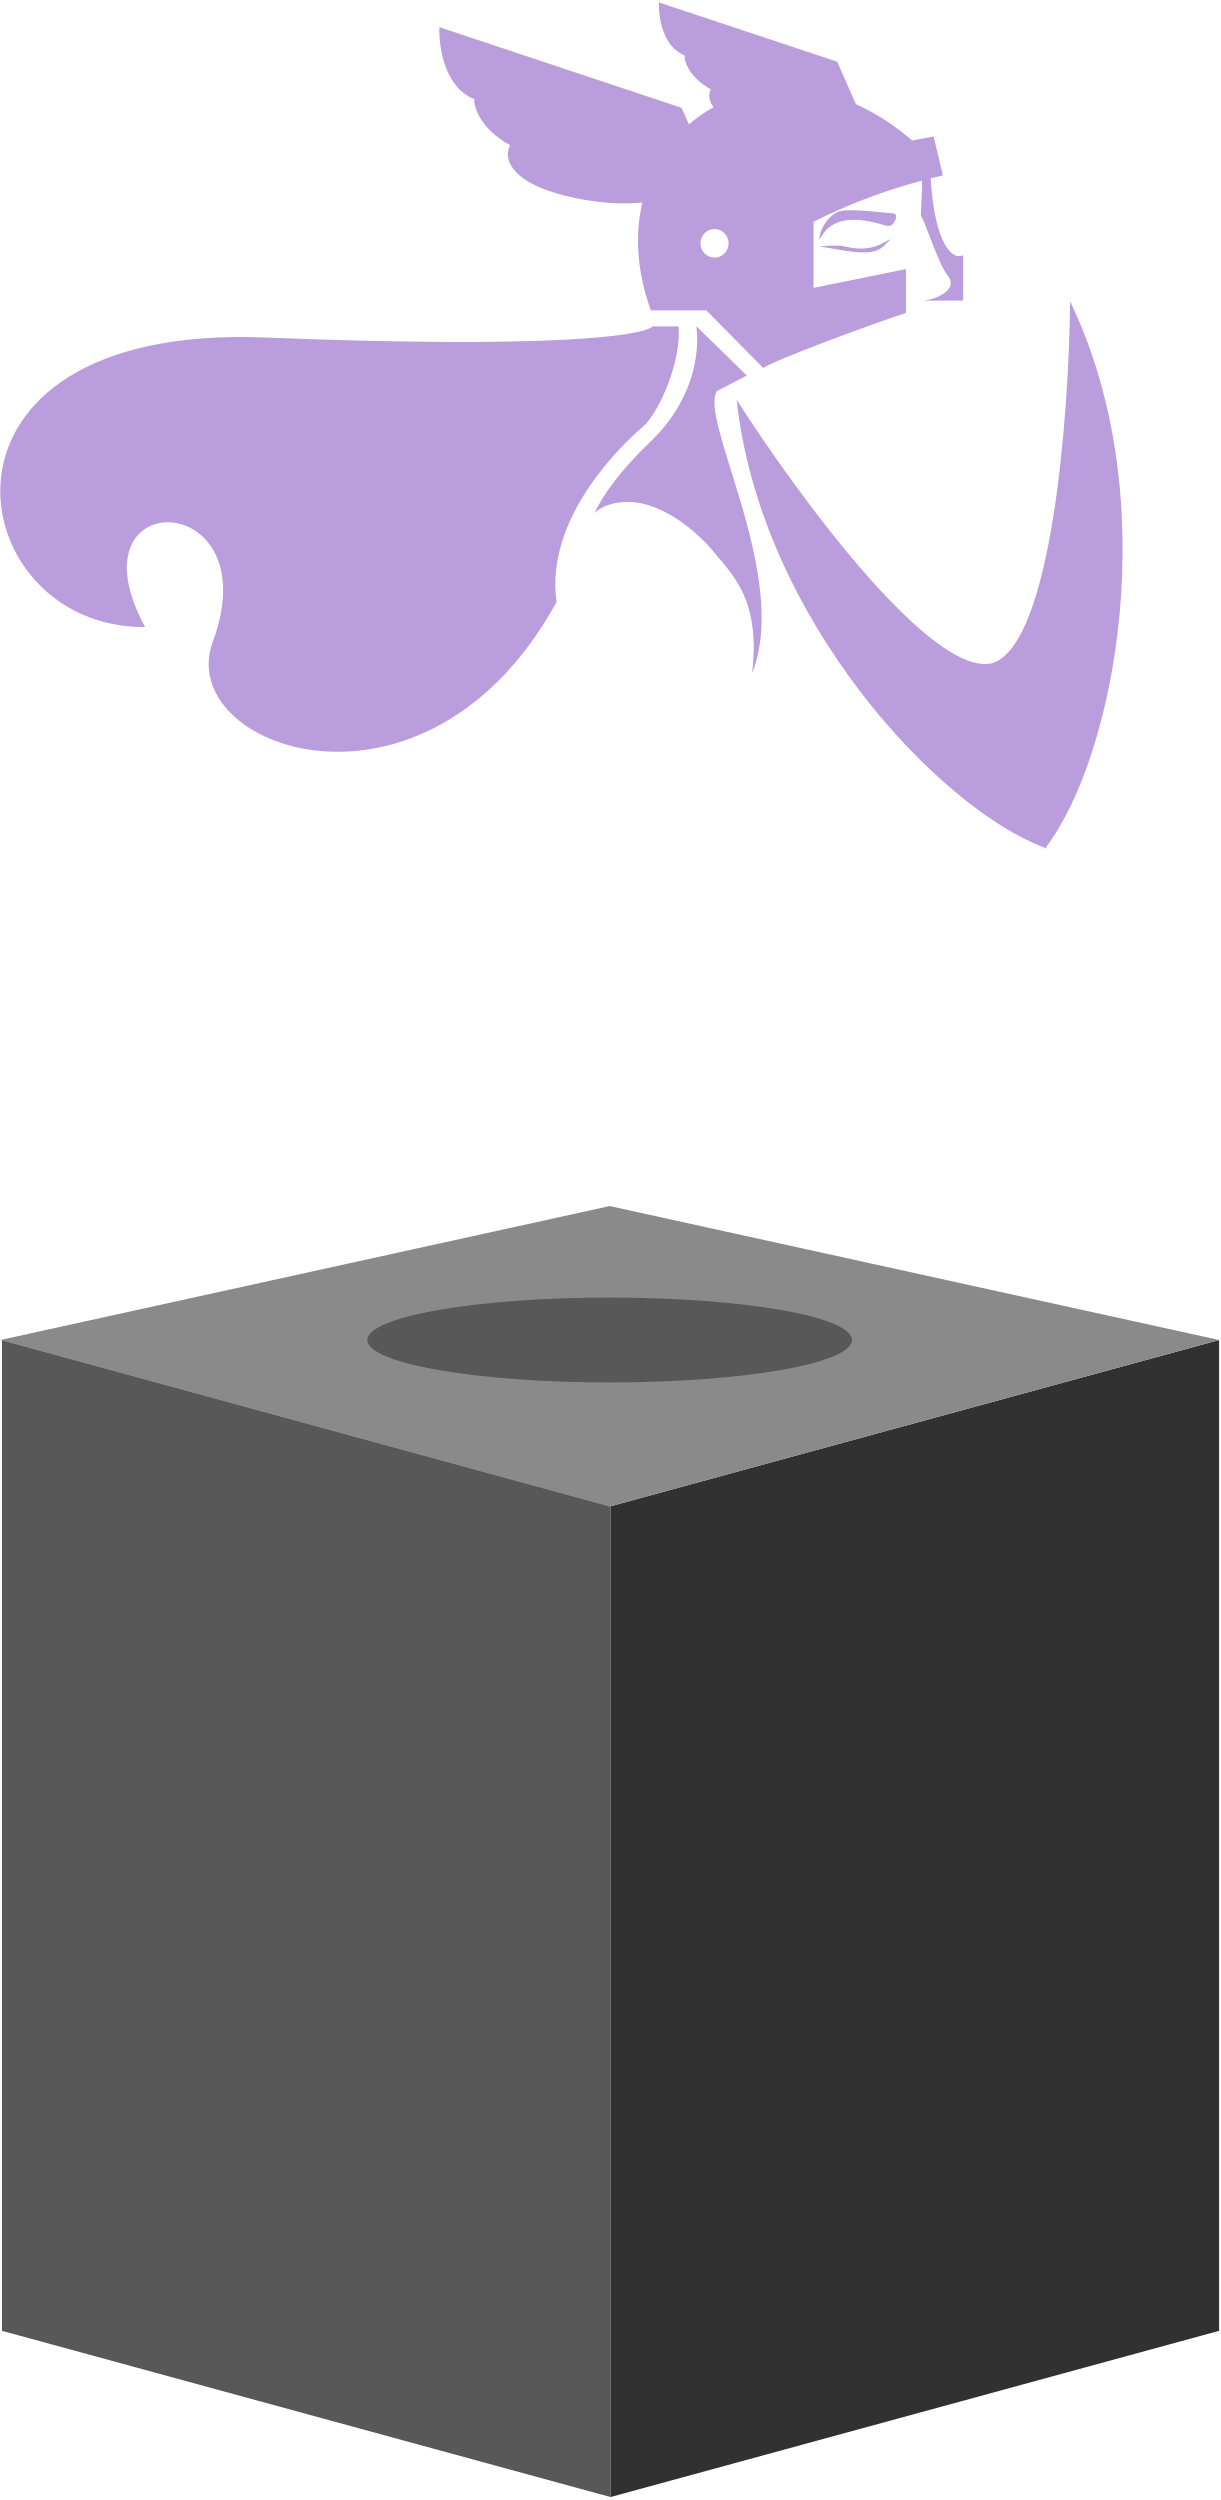
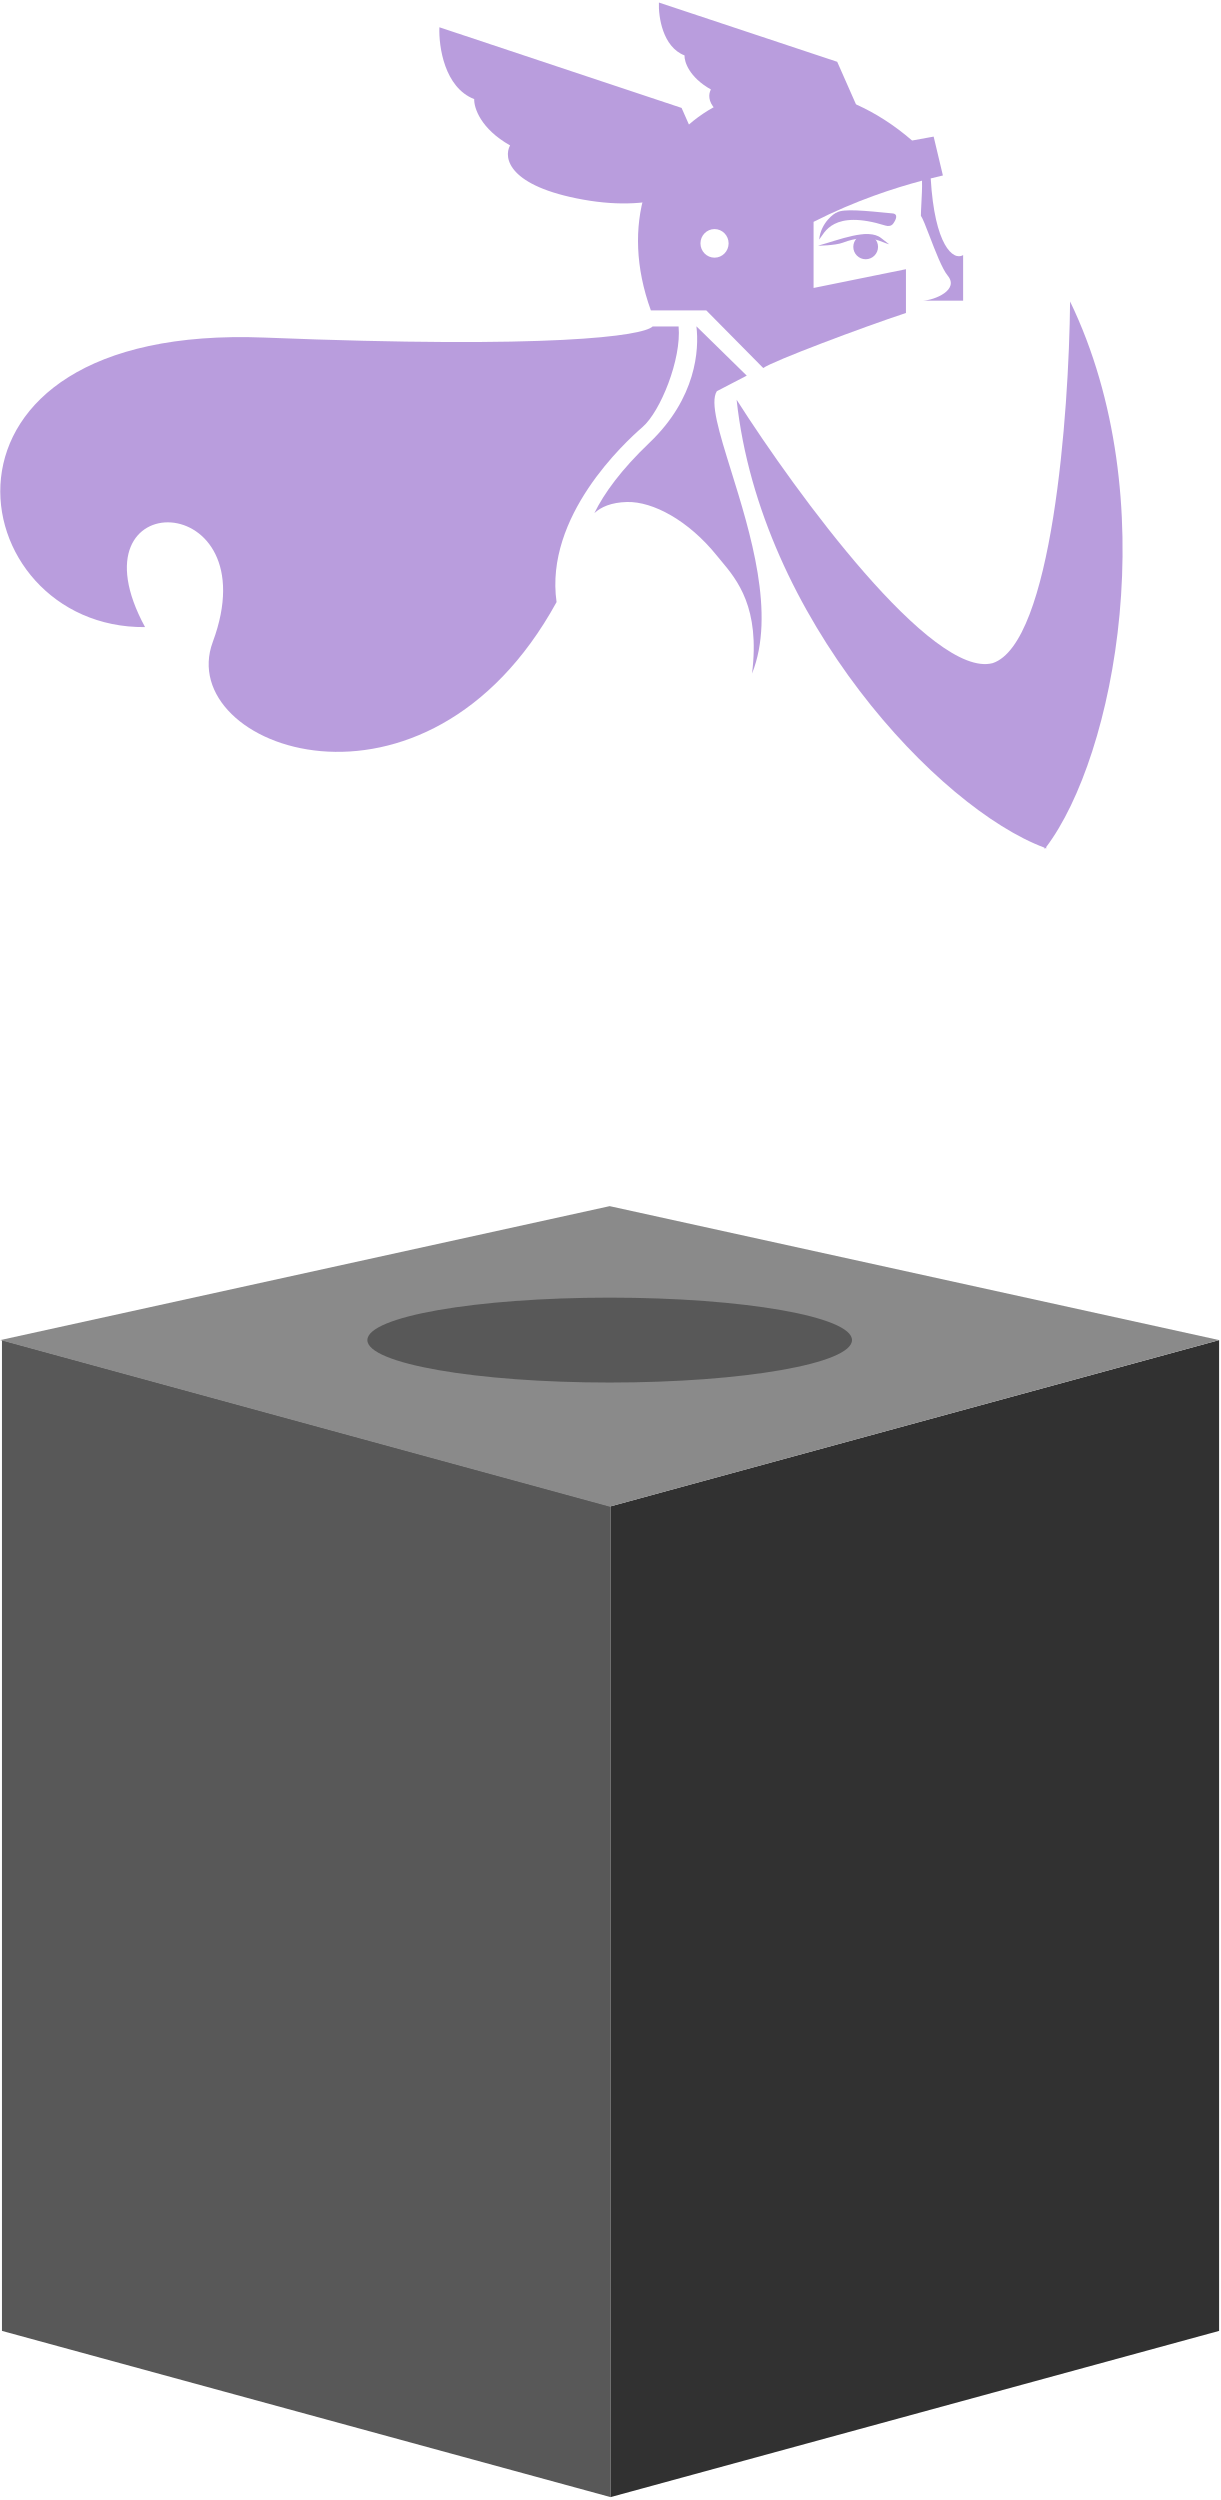
<svg xmlns="http://www.w3.org/2000/svg" width="225" height="461" viewBox="0 0 225 461" fill="none">
-   <path d="M0.362 429.804L112.583 460.454V277.748L0.362 247.097V429.804Z" fill="#585858" />
-   <path d="M224.802 429.804L112.582 460.454V277.748L224.802 247.097V429.804Z" fill="#313131" />
-   <path d="M112.426 222.399L224.802 247.097L112.426 277.812L0.05 247.097L112.426 222.399Z" fill="#8A8A8A" />
-   <path fill-rule="evenodd" clip-rule="evenodd" d="M192.907 156.196L192.974 156.431C192.91 156.408 192.846 156.385 192.781 156.362C192.739 156.417 192.697 156.471 192.655 156.526L192.588 156.29C173.047 149.013 140.192 114.003 135.833 73.702C146.957 91.153 171.893 125.163 183.044 122.27C193.985 118.646 197.125 76.364 197.325 55.576C214.881 91.987 205.578 139.424 192.907 156.196Z" fill="#B99DDD" />
-   <path d="M155.781 45.443C160.918 46.718 163.018 44.494 164.232 44.108L162.921 45.411C160.785 47.619 155.172 46.029 151.221 45.464C151.023 45.436 154.387 45.097 155.781 45.443Z" fill="#B99DDD" />
-   <path d="M163.284 41.583C153.557 38.555 152.056 42.924 151.053 44.167C151.374 40.976 153.915 39.249 154.316 39.168C155.489 38.432 159.524 38.842 164.594 39.34C165.693 39.448 165.22 40.524 164.692 41.236C164.366 41.675 163.805 41.746 163.284 41.583Z" fill="#B99DDD" />
-   <path d="M154.381 11.381L158.284 20.227C156.777 22.189 151.219 25.66 141.038 23.845C130.857 22.029 130.164 18.18 131.09 16.483C127.081 14.231 126.176 11.357 126.224 10.202C122.187 8.644 121.395 3.054 121.504 0.454L154.381 11.381Z" fill="#B99DDD" />
-   <path d="M125.684 19.886L130.993 31.903C128.948 34.568 121.402 39.278 107.574 36.803C93.746 34.328 92.801 29.099 94.057 26.794C88.611 23.733 87.379 19.828 87.444 18.259C81.959 16.139 80.879 8.546 81.025 5.015L125.684 19.886Z" fill="#B99DDD" />
-   <path fill-rule="evenodd" clip-rule="evenodd" d="M168.191 25.898C141.264 2.664 108.503 25.424 120.02 57.225H130.24L140.743 67.853C142.411 66.596 159.216 60.281 167.056 57.699V49.625L150.024 53.086V40.892C157.839 36.923 164.997 34.642 170.019 33.303C170.06 34.595 169.977 36.144 169.904 37.494C169.857 38.385 169.814 39.19 169.814 39.779C170.158 40.26 170.744 41.786 171.432 43.576C172.468 46.276 173.737 49.58 174.761 50.819C176.919 53.428 172.4 55.329 170.168 55.432H169.814C169.923 55.438 170.042 55.438 170.168 55.432H177.6V47.029C175.77 48.113 172.351 45.268 171.623 32.888C172.452 32.679 173.203 32.5 173.869 32.344L172.165 25.177L168.191 25.898ZM131.76 47.5C133.193 47.5 134.355 46.32 134.355 44.864C134.355 43.408 133.193 42.227 131.76 42.227C130.327 42.227 129.165 43.408 129.165 44.864C129.165 46.32 130.327 47.5 131.76 47.5Z" fill="#B99DDD" />
-   <path fill-rule="evenodd" clip-rule="evenodd" d="M102.63 111.009C100.398 95.189 115.231 81.555 118.476 78.741C121.794 75.864 125.68 66.208 125.134 60.191H120.344C118.506 61.949 101.755 64.344 48.809 62.235C-17.373 59.599 -7.316 115.952 26.748 115.622C12.312 89.026 49.804 89.849 39.239 118.356C31.976 137.955 78.564 154.913 102.63 111.009ZM109.601 94.605C110.82 93.477 112.712 92.621 115.64 92.554C120.398 92.444 126.963 95.956 132.186 102.44C132.433 102.747 132.697 103.063 132.971 103.392C135.942 106.947 140.195 112.037 138.674 124.191C143.056 113.266 138.341 98.12 134.828 86.832C132.618 79.731 130.883 74.158 132.186 72.122L137.701 69.254L128.455 60.191H128.42C128.938 64.451 128.387 73.399 119.777 81.612C114.561 86.587 111.401 90.928 109.601 94.605Z" fill="#B99DDD" />
-   <ellipse cx="112.426" cy="247.097" rx="44.682" ry="7.828" fill="#585858" />
+   <path d="M0.362 429.818L112.583 460.468V277.762L0.362 247.112V429.818Z" fill="#585858" />
+   <path d="M224.802 429.818L112.582 460.468V277.762L224.802 247.112V429.818Z" fill="#313131" />
+   <path d="M112.426 222.413L224.802 247.112L112.426 277.827L0.05 247.112L112.426 222.413Z" fill="#8A8A8A" />
+   <path fill-rule="evenodd" clip-rule="evenodd" d="M192.907 156.211L192.974 156.446C192.91 156.423 192.846 156.399 192.781 156.376C192.739 156.431 192.697 156.486 192.655 156.54L192.588 156.305C173.047 149.027 140.192 114.017 135.833 73.716C146.957 91.167 171.893 125.177 183.044 122.284C193.985 118.66 197.125 76.378 197.325 55.591C214.881 92.001 205.578 139.438 192.907 156.211Z" fill="#B99DDD" />
+   <path d="M155.407 44.754C160.35 42.859 162.706 44.809 163.959 45.043L162.498 43.911C160.107 41.981 154.731 44.247 150.879 45.292C150.686 45.344 154.066 45.268 155.407 44.754Z" fill="#B99DDD" />
+   <path d="M163.284 41.597C153.557 38.569 152.056 42.938 151.053 44.181C151.374 40.99 153.915 39.263 154.316 39.182C155.489 38.446 159.524 38.856 164.594 39.354C165.693 39.462 165.22 40.538 164.692 41.25C164.366 41.69 163.805 41.76 163.284 41.597Z" fill="#B99DDD" />
+   <path d="M154.381 11.395L158.284 20.241C156.777 22.203 151.219 25.675 141.038 23.859C130.857 22.044 130.164 18.195 131.09 16.497C127.081 14.246 126.176 11.372 126.224 10.216C122.187 8.658 121.395 3.068 121.504 0.468L154.381 11.395Z" fill="#B99DDD" />
+   <path d="M125.684 19.9L130.993 31.918C128.948 34.582 121.402 39.292 107.574 36.817C93.746 34.342 92.801 29.113 94.057 26.809C88.611 23.747 87.379 19.842 87.444 18.273C81.959 16.153 80.879 8.56 81.025 5.029L125.684 19.9Z" fill="#B99DDD" />
+   <path fill-rule="evenodd" clip-rule="evenodd" d="M168.191 25.912C141.264 2.679 108.503 25.438 120.02 57.239H130.24L140.743 67.867C142.411 66.611 159.216 60.295 167.056 57.714V49.64L150.024 53.1V40.907C157.839 36.937 164.997 34.656 170.019 33.317C170.06 34.61 169.977 36.158 169.904 37.508C169.857 38.399 169.814 39.204 169.814 39.793C170.158 40.275 170.744 41.8 171.432 43.59C172.468 46.291 173.737 49.594 174.761 50.833C176.919 53.442 172.4 55.344 170.168 55.447H169.814C169.923 55.452 170.042 55.452 170.168 55.447H177.6V47.043C175.77 48.127 172.351 45.282 171.623 32.902C172.452 32.694 173.203 32.514 173.869 32.358L172.165 25.191L168.191 25.912ZM131.76 47.514C133.193 47.514 134.355 46.334 134.355 44.878C134.355 43.422 133.193 42.242 131.76 42.242C130.327 42.242 129.165 43.422 129.165 44.878C129.165 46.334 130.327 47.514 131.76 47.514Z" fill="#B99DDD" />
+   <path fill-rule="evenodd" clip-rule="evenodd" d="M102.63 111.023C100.398 95.203 115.231 81.57 118.476 78.755C121.794 75.878 125.68 66.222 125.134 60.205H120.344C118.506 61.963 101.755 64.359 48.809 62.25C-17.373 59.613 -7.316 115.966 26.748 115.637C12.312 89.041 49.804 89.863 39.239 118.371C31.976 137.969 78.564 154.927 102.63 111.023ZM109.601 94.62C110.82 93.491 112.712 92.636 115.64 92.568C120.398 92.458 126.963 95.97 132.186 102.455C132.433 102.762 132.697 103.077 132.971 103.406C135.942 106.961 140.195 112.052 138.674 124.205C143.056 113.281 138.341 98.134 134.828 86.846C132.618 79.746 130.883 74.172 132.186 72.136L137.701 69.268L128.455 60.205H128.42C128.938 64.465 128.387 73.414 119.777 81.626C114.561 86.601 111.401 90.943 109.601 94.62Z" fill="#B99DDD" />
+   <ellipse cx="112.426" cy="247.112" rx="44.682" ry="7.828" fill="#585858" />
+   <circle cx="159.63" cy="45.525" r="2.281" fill="#B99DDD" />
</svg>
